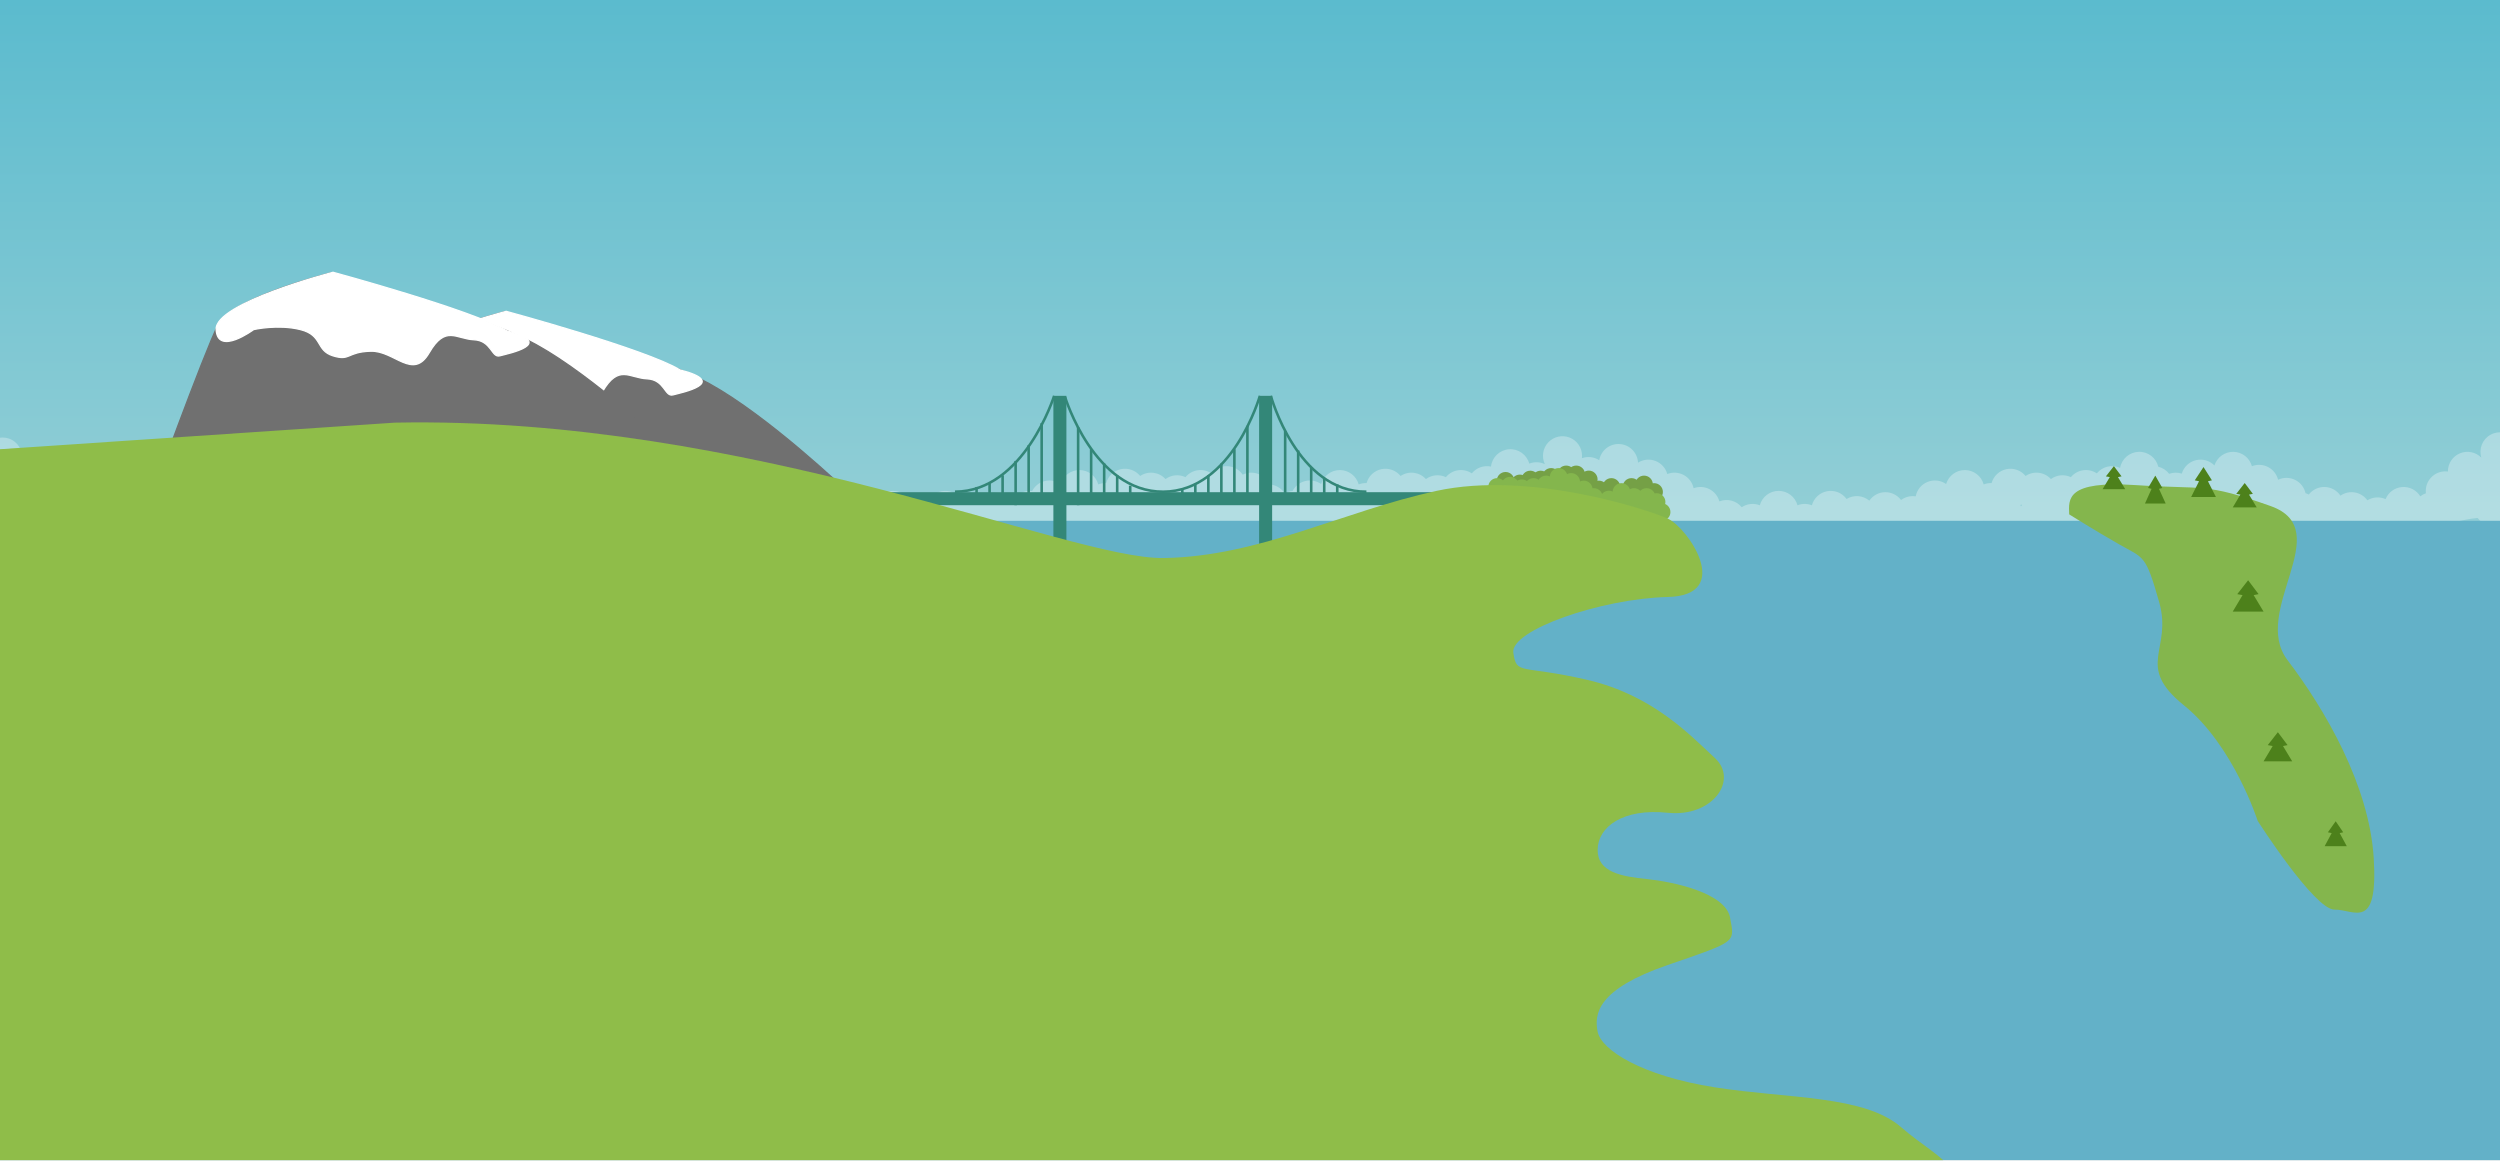
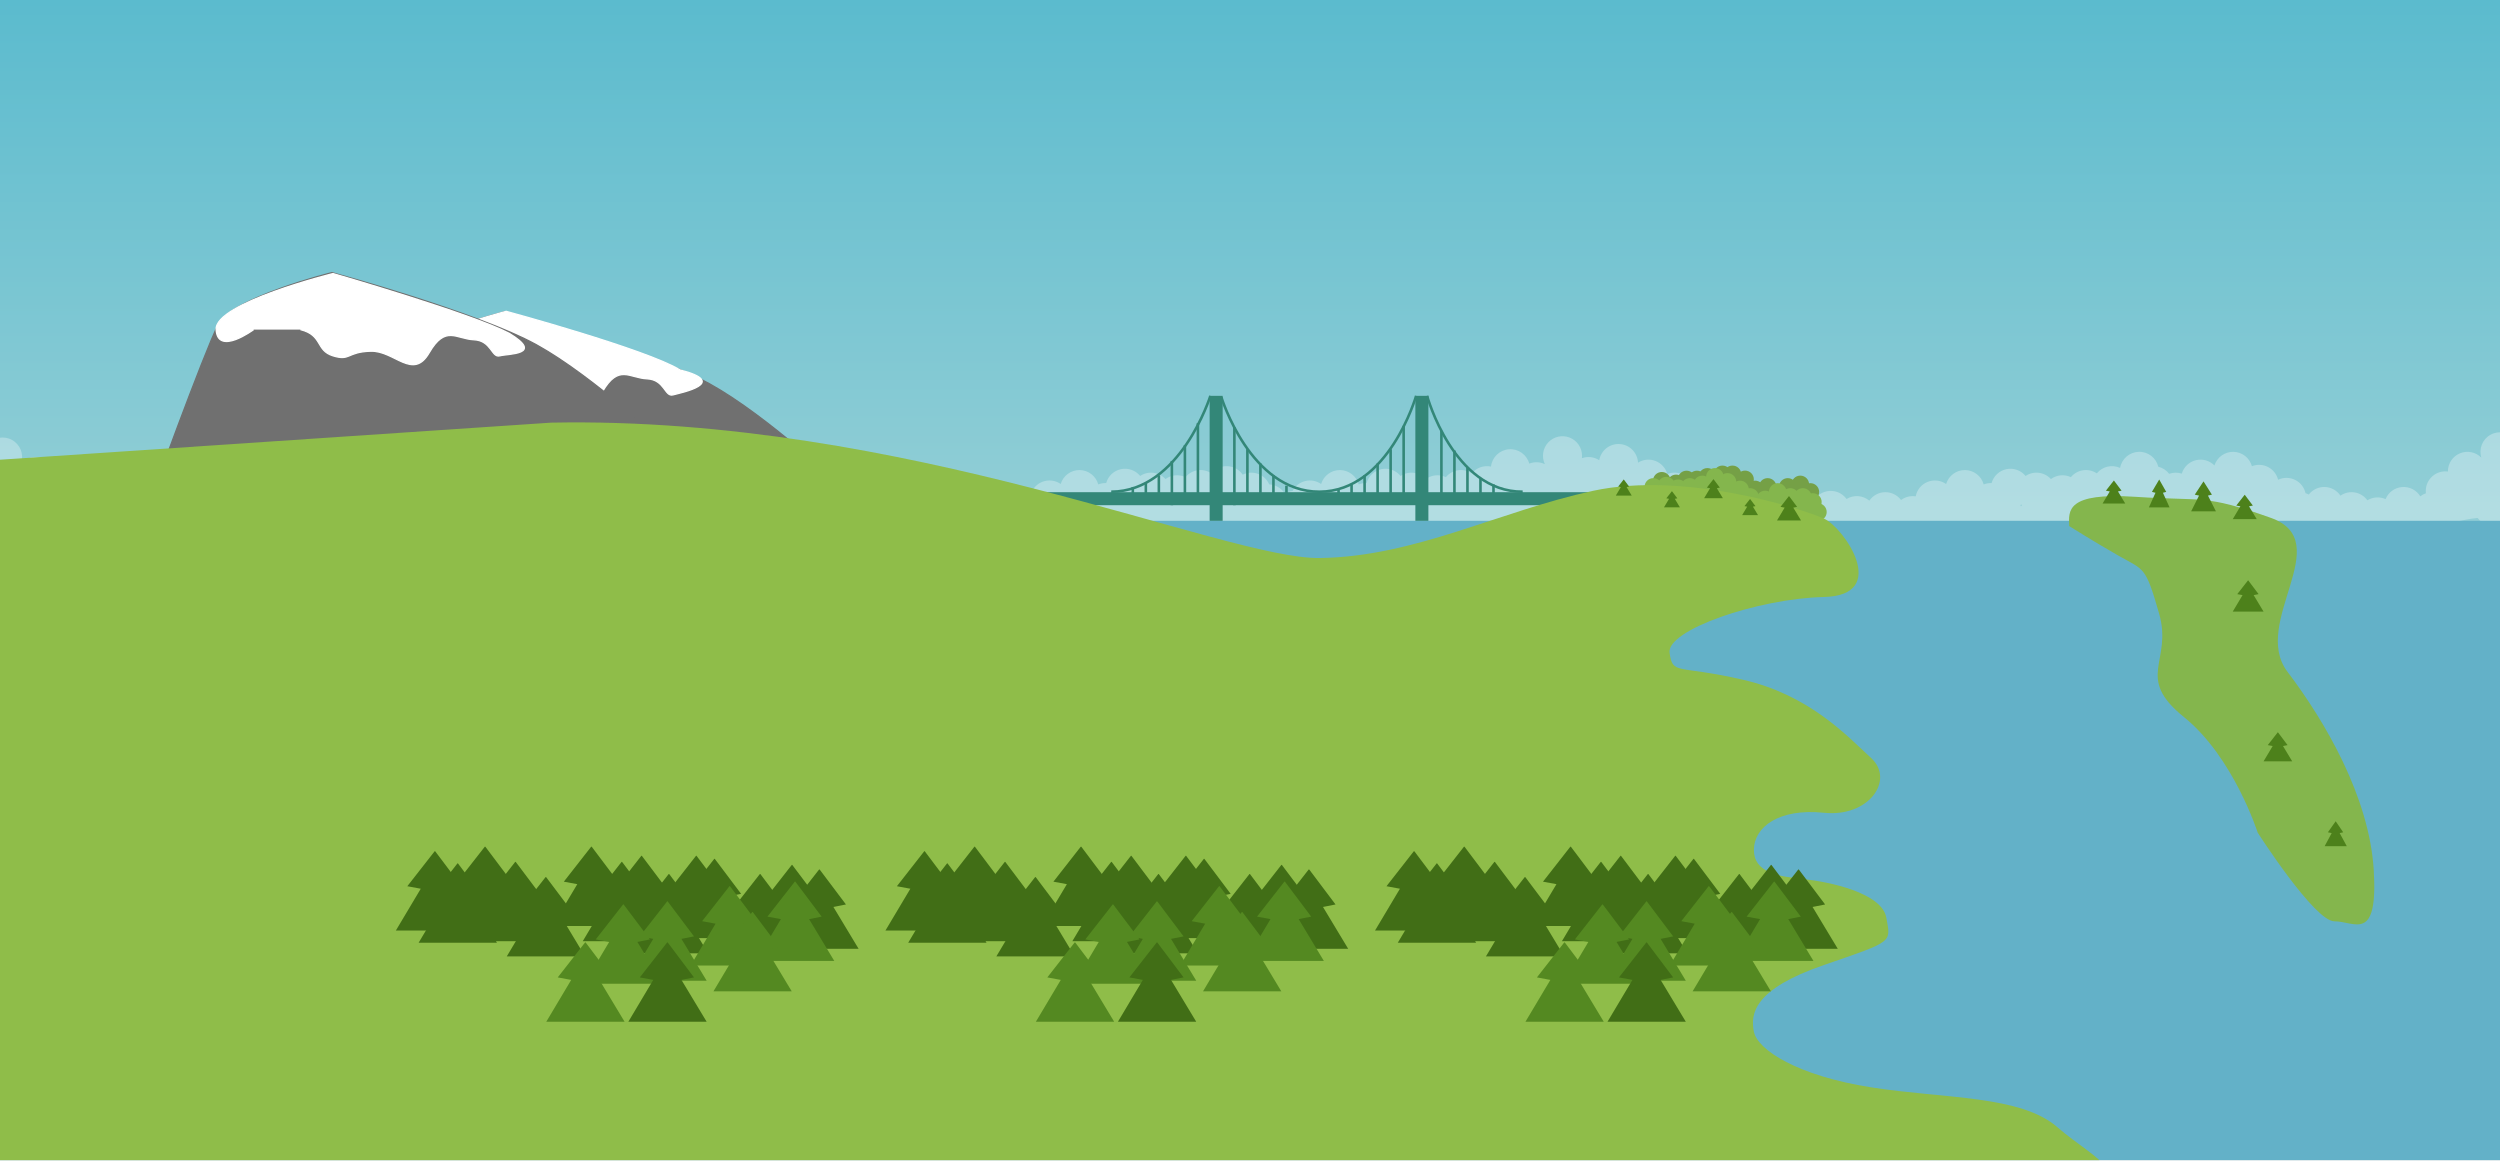
<svg xmlns="http://www.w3.org/2000/svg" viewBox="0 0 1920 891">
  <defs>
-     <style>.a{clip-path:url(#c);}.b{fill:url(#a);}.c{fill:#707070;stroke:#707070;}.d,.e,.m{fill:#fff;}.d{stroke:#fff;}.e{opacity:0.3;}.f{fill:#75a046;}.g{fill:#84b64d;}.h{fill:#63b1c8;}.i{fill:#338778;}.j{fill:none;stroke:#338778;stroke-width:2px;}.k{fill:#8fbd49;}.l{fill:#4d811b;}</style>
+     <style>.a,.k{fill:none;}.b{clip-path:url(#d);}.c{fill:url(#a);}.d{fill:#707070;stroke:#707070;}.e,.f,.q{fill:#fff;}.e{stroke:#fff;}.f{opacity:0.3;}.g{fill:#75a046;}.h{fill:#84b64d;}.i{fill:#63b1c8;}.j{fill:#338778;}.k{stroke:#338778;stroke-width:2px;}.l{fill:#8fbd49;}.m{fill:#4d811b;}.n{clip-path:url(#b);}.o{fill:#416e16;}.p{fill:#548921;}</style>
    <linearGradient id="a" x1="0.5" x2="0.5" y2="1" gradientUnits="objectBoundingBox">
      <stop offset="0" stop-color="#5bbbce" />
      <stop offset="1" stop-color="#c2dfdc" />
    </linearGradient>
-     <clipPath id="c">
+     <clipPath id="b">
+       <rect class="a" width="1112.414" height="134.475" />
+     </clipPath>
+     <clipPath id="d">
      <rect width="1920" height="891" />
    </clipPath>
  </defs>
-   <g id="b" class="a">
-     <rect class="m" width="1920" height="891" />
-     <rect class="b" width="1920" height="742" />
-     <path class="c" d="M466.34,286.22S407.251,229.752,362,204.806,204.95,149.377,204.95,149.377s-76.584,19.013-87.33,39.855-54.2,140.5-54.2,140.5l329.357,18.11Z" transform="translate(183 90)" />
-     <path class="d" d="M256.71,197.122c17.353,4.321,11.57,16.007,25.044,20.156s10.385-2.974,28.85-3.56,32.517,22.75,45.013,1.214,20.763-10.586,34.315-10,13.572,14.058,19.894,12.345,43.78-9.269,5.394-19.2C388.963,182.155,281.754,153.1,281.754,153.1s-90.922,23.477-89.762,44.025,28.8,0,28.8,0S239.357,192.8,256.71,197.122Z" transform="translate(107 86)" />
-     <path class="e" d="M585.054,274.747a15.15,15.15,0,0,1-5.774-.05,15.052,15.052,0,0,1-10.639-1.776,15.007,15.007,0,0,1-22.24-9.535,15.115,15.115,0,0,1-7.33.3,15,15,0,0,1-22.157.824,15.1,15.1,0,0,1-8.444-.236,15,15,0,0,1-20.207-.379A14.954,14.954,0,0,1,482.6,265q-.619,0-1.226-.049a15,15,0,0,1-22.453,4.931,14.956,14.956,0,0,1-8.666-4.23,15.108,15.108,0,0,1-7.622-.3,15.025,15.025,0,0,1-14.678,4.161,15,15,0,0,1-21.48-.076,14.988,14.988,0,0,1-6.334-3.655,14.949,14.949,0,0,1-7.509-3.685,15,15,0,0,1-26.474-2.3,15,15,0,1,1-22.107-20.014,15.009,15.009,0,0,1-6.881-21.55,15,15,0,1,1,26.154-4.761A15,15,0,0,1,389,224c0,.044,0,.088,0,.132a15.018,15.018,0,0,1,16.759,12.173,14.97,14.97,0,0,1,7.406,3.918,14.965,14.965,0,0,1,8.01,4.164,15.023,15.023,0,0,1,14.988-3.734,15,15,0,0,1,21.422-.3,15.039,15.039,0,0,1,11.884,2.4,15,15,0,0,1,23.442-3.639,15.066,15.066,0,0,1,10.29-.379,15,15,0,0,1,20.6.764,15.125,15.125,0,0,1,6.886-.177,15.017,15.017,0,0,1,6.849-4.594,15.024,15.024,0,0,1,16.485-9.523,15,15,0,0,1,21.251-1.471,15.023,15.023,0,0,1,15.065,3.5,15.1,15.1,0,0,1,2.63-.23,14.938,14.938,0,0,1,6.956,1.707,15,15,0,0,1,26.964,4.3q.267-.009.537-.009a14.957,14.957,0,0,1,5.525,1.05,15,15,0,0,1,29.32,6.117,14.891,14.891,0,0,1,4.715,1.542,15.006,15.006,0,0,1,26.832-2.547,15.122,15.122,0,0,1,2.208-.161,14.959,14.959,0,0,1,5.525,1.05,15,15,0,0,1,28.949,0,15.024,15.024,0,0,1,14.736,2.109,15,15,0,0,1,25.581,0,15.121,15.121,0,0,1,2.209-.161,14.962,14.962,0,0,1,5.526,1.051,15,15,0,0,1,28.949,0,15.016,15.016,0,0,1,17.168,4.491,15.027,15.027,0,0,1,13.883-1.492,15.005,15.005,0,0,1,28.949,0,15.057,15.057,0,0,1,11.051,0,15,15,0,0,1,26.631-4.839,15.006,15.006,0,0,1,19.069,2.84,15,15,0,0,1,26.565-1.89,15.121,15.121,0,0,1,2.209-.161,14.962,14.962,0,0,1,5.526,1.051,15,15,0,0,1,28.949,0,15.017,15.017,0,0,1,17.168,4.491,15.027,15.027,0,0,1,13.883-1.492,15.005,15.005,0,0,1,28.949,0,15.057,15.057,0,0,1,11.051,0,15,15,0,0,1,26.631-4.839,15.008,15.008,0,0,1,17.479,1.293,15,15,0,0,1,23.446-1.614A14.976,14.976,0,0,1,1138.021,235a15.161,15.161,0,0,1,1.681.093,15.006,15.006,0,0,1,21.937-5.371,15.005,15.005,0,0,1,28.855.329,14.963,14.963,0,0,1,5.526-1.051c.179,0,.359,0,.537.009a15,15,0,0,1,26.106-5.467,15.005,15.005,0,0,1,19.465,2.377,15.018,15.018,0,0,1,15.327-1.472,15,15,0,0,1,19.923-2.9,15,15,0,0,1,24.027.992,15.014,15.014,0,0,1,20.376,7.485,14.991,14.991,0,0,1,11.883,6.905,14.9,14.9,0,0,1,6.058-1.869,15.005,15.005,0,0,1,21.917-5.334,15.006,15.006,0,0,1,28.856.328,14.958,14.958,0,0,1,5.525-1.05q.269,0,.537.009a15,15,0,0,1,26.107-5.467,15.005,15.005,0,0,1,19.464,2.377,15.017,15.017,0,0,1,15.327-1.472,15,15,0,0,1,19.922-2.905,15.026,15.026,0,0,1,14.736-5.223,15,15,0,0,1,29.381-2.268,15.045,15.045,0,0,1,11.982.406A15,15,0,1,1,1562.021,208a15.158,15.158,0,0,1-.119,1.9,15.031,15.031,0,0,1,13.334,1.552,15,15,0,0,1,29.768,1.871,15.007,15.007,0,0,1,22.49,8.732,15.014,15.014,0,0,1,20.218,10.915,15.016,15.016,0,0,1,19.781,10.085,15.017,15.017,0,0,1,17.169,4.491,15.027,15.027,0,0,1,13.883-1.491,15,15,0,0,1,28.949,0,15.056,15.056,0,0,1,11.051,0,15,15,0,0,1,26.632-4.839,15.009,15.009,0,0,1,17.479,1.293,15,15,0,0,1,24.364-.505,14.936,14.936,0,0,1,9-3,15.111,15.111,0,0,1,2.266.17,15,15,0,0,1,23.353-9.449,15.005,15.005,0,0,1,28.855.328,14.963,14.963,0,0,1,5.526-1.051c.179,0,.359,0,.537.009a15,15,0,0,1,26.106-5.467,15,15,0,0,1,19.464,2.377,15.017,15.017,0,0,1,15.328-1.472,15,15,0,0,1,19.922-2.905,15.014,15.014,0,0,1,17.876-4.189,15,15,0,0,1,29.339-.924,15.01,15.01,0,0,1,8.341,5.457,15.076,15.076,0,0,1,9.7-.16,15,15,0,0,1,25.075-6.244,15.005,15.005,0,0,1,28.782.57,15.014,15.014,0,0,1,20.1,10.391,15.011,15.011,0,0,1,21.068,10.291,14.921,14.921,0,0,1,2.5,1.076,15,15,0,0,1,24.324.852,15,15,0,0,1,20.688,3.552,15.026,15.026,0,0,1,13.963-.91,15.006,15.006,0,0,1,26.67-2.142,14.968,14.968,0,0,1,4.319-2.344,15.157,15.157,0,0,1-.109-1.815,15.012,15.012,0,0,1,17-14.868c0-.044,0-.088,0-.132a15,15,0,0,1,25.674-10.538,15,15,0,1,1,26.156,4.762,15.009,15.009,0,0,1-6.881,21.55,15,15,0,1,1-22.106,20.014A96.525,96.525,0,0,0,2215.021,266a14.991,14.991,0,0,1-12.79-7.16A15.019,15.019,0,0,1,2186.9,260.7a15,15,0,0,1-26.036,3.09,15.007,15.007,0,0,1-20.313-4.449,15.014,15.014,0,0,1-15.675.852A14.976,14.976,0,0,1,2113.021,266q-.483,0-.959-.03a15.006,15.006,0,0,1-22.921-6.272,15.016,15.016,0,0,1-15.756-2.2,15,15,0,0,1-24.007.963,15.012,15.012,0,0,1-16.2.33,15,15,0,0,1-24.8-.714,15.007,15.007,0,0,1-18.379-2.9q.022.41.022.826a15,15,0,0,1-25.5,10.712,15,15,0,0,1-21.17-.169,15,15,0,0,1-23.438,1.538,15,15,0,0,1-22.05-4.873,15,15,0,0,1-26.2-4.85q-.595-.18-1.168-.408a15,15,0,0,1-24.474,7.231,15,15,0,0,1-20,0,15,15,0,0,1-22-2.179,15,15,0,0,1-18.636-.505,15,15,0,0,1-24.521.293,15.033,15.033,0,0,1-13.368,1.16,15,15,0,0,1-28.949,0,15.057,15.057,0,0,1-11.051,0,15,15,0,0,1-26.118,5.509,15.007,15.007,0,0,1-22.832-8.509,15.057,15.057,0,0,1-11.051,0,15,15,0,0,1-23.515,8.021q-.476.03-.959.03a14.971,14.971,0,0,1-11.65-5.552c-.1-.051-.207-.1-.31-.158a15.006,15.006,0,0,1-27.859.552,15.026,15.026,0,0,1-13.823-5.384,15.011,15.011,0,0,1-16.2.331,15,15,0,0,1-24.8-.714,15.008,15.008,0,0,1-18.379-2.9q.022.41.022.825a15,15,0,0,1-25.5,10.712,15,15,0,0,1-21.17-.169,15,15,0,0,1-23.438,1.537,15.011,15.011,0,0,1-16.395.911c-.166.005-.331.008-.5.008a14.931,14.931,0,0,1-8.5-2.639,15.006,15.006,0,0,1-22.553-7.106,15.07,15.07,0,0,1-3.137,2.554,15,15,0,0,1-22.81,3.372,15,15,0,0,1-20,0,15,15,0,0,1-22-2.179,15.011,15.011,0,0,1-16.357,1.074,15,15,0,0,1-23.143,2.637,15,15,0,0,1-19.03,1.628,17.6,17.6,0,0,1-25.577-.259,15.018,15.018,0,0,1-15.327,1.472,15,15,0,0,1-23.209-.1,15,15,0,0,1-18.986-1.874,15.014,15.014,0,0,1-16.371-2.4q-.482.431-1,.82a15,15,0,0,1-22.63,1.583,15.029,15.029,0,0,1-13.516-.392,15,15,0,0,1-25.3-2.534,15,15,0,0,1-22.712-1.869,15.032,15.032,0,0,1-13.368,1.161,15.005,15.005,0,0,1-28.95,0,15.059,15.059,0,0,1-11.051,0,15,15,0,0,1-26.118,5.509,15.006,15.006,0,0,1-22.831-8.509,15.055,15.055,0,0,1-11.051,0,15.005,15.005,0,0,1-27.267,3.889,15.122,15.122,0,0,1-2.208.161,14.934,14.934,0,0,1-6.959-1.709,15.006,15.006,0,0,1-26.458,3.126,15.089,15.089,0,0,1-3.739-3.629,15.032,15.032,0,0,1-13.368,1.161,15,15,0,0,1-28.949,0,15.058,15.058,0,0,1-11.051,0,15,15,0,0,1-26.118,5.509,15.006,15.006,0,0,1-22.831-8.509,15.055,15.055,0,0,1-11.051,0,15.005,15.005,0,0,1-27.267,3.889,15.122,15.122,0,0,1-2.208.161,14.934,14.934,0,0,1-6.959-1.709,15,15,0,0,1-28.955-3.678,14.892,14.892,0,0,1-.56-1.663,15.057,15.057,0,0,1-11.051,0,15,15,0,0,1-27.266,3.889,15.123,15.123,0,0,1-2.209.161,14.936,14.936,0,0,1-6.96-1.709,15.023,15.023,0,0,1-17.209,9.374,15,15,0,0,1-23.906-7.715q-.573.227-1.168.408a15,15,0,0,1-25.218,5.989,15.009,15.009,0,0,1-21.506,6.4Zm1314.125-27.955q.318-.408.662-.792-.237-.265-.462-.542-.354.238-.721.456Q1898.932,246.344,1899.179,246.793Z" transform="translate(-347.021 142)" />
-     <circle class="f" cx="6.752" cy="6.752" r="6.752" transform="translate(1213.443 361.415)" />
-     <circle class="f" cx="6.752" cy="6.752" r="6.752" transform="translate(1221.16 369.132)" />
-     <circle class="g" cx="6.752" cy="6.752" r="6.752" transform="translate(1217.302 374.92)" />
-     <circle class="f" cx="6.752" cy="6.752" r="6.752" transform="translate(1203.797 357.557)" />
-     <circle class="f" cx="6.752" cy="6.752" r="6.752" transform="translate(1196.08 357.557)" />
-     <circle class="f" cx="6.752" cy="6.752" r="6.752" transform="translate(1184.505 359.486)" />
-     <circle class="f" cx="6.752" cy="6.752" r="6.752" transform="translate(1176.505 361.486)" />
-     <circle class="f" cx="6.752" cy="6.752" r="6.752" transform="translate(1168.505 361.486)" />
-     <circle class="f" cx="6.752" cy="6.752" r="6.752" transform="translate(1160.505 364.486)" />
-     <circle class="f" cx="6.752" cy="6.752" r="6.752" transform="translate(1149.505 362.486)" />
-     <circle class="g" cx="6.752" cy="6.752" r="6.752" transform="translate(1209.585 369.132)" />
-     <circle class="g" cx="6.752" cy="6.752" r="6.752" transform="translate(1199.939 371.061)" />
-     <circle class="g" cx="6.752" cy="6.752" r="6.752" transform="translate(1190.292 367.203)" />
-     <circle class="g" cx="6.752" cy="6.752" r="6.752" transform="translate(1199.939 363.345)" />
-     <circle class="g" cx="6.752" cy="6.752" r="6.752" transform="translate(1180.646 365.274)" />
-     <circle class="g" cx="6.752" cy="6.752" r="6.752" transform="translate(1190.292 359.486)" />
-     <circle class="g" cx="6.752" cy="6.752" r="6.752" transform="translate(1171 367.203)" />
-     <circle class="g" cx="6.752" cy="6.752" r="6.752" transform="translate(1162 368.203)" />
-     <circle class="g" cx="6.752" cy="6.752" r="6.752" transform="translate(1153 366.203)" />
-     <circle class="g" cx="6.752" cy="6.752" r="6.752" transform="translate(1143 367.203)" />
-     <circle class="g" cx="6.752" cy="6.752" r="6.752" transform="translate(1261.674 384.566)" />
-     <circle class="g" cx="6.752" cy="6.752" r="6.752" transform="translate(1269.391 386.495)" />
-     <circle class="f" cx="6.752" cy="6.752" r="6.752" transform="translate(1255.886 365.274)" />
-     <circle class="f" cx="6.752" cy="6.752" r="6.752" transform="translate(1263.603 371.061)" />
-     <circle class="g" cx="6.752" cy="6.752" r="6.752" transform="translate(1265.532 378.778)" />
-     <circle class="f" cx="6.752" cy="6.752" r="6.752" transform="translate(1246.24 367.203)" />
-     <circle class="g" cx="6.752" cy="6.752" r="6.752" transform="translate(1252.028 382.637)" />
-     <circle class="g" cx="6.752" cy="6.752" r="6.752" transform="translate(1257.816 374.92)" />
-     <circle class="g" cx="6.752" cy="6.752" r="6.752" transform="translate(1248.169 374.92)" />
-     <circle class="f" cx="6.752" cy="6.752" r="6.752" transform="translate(1230.806 367.203)" />
-     <circle class="g" cx="6.752" cy="6.752" r="6.752" transform="translate(1240.452 380.708)" />
-     <circle class="g" cx="6.752" cy="6.752" r="6.752" transform="translate(1238.523 371.061)" />
-     <circle class="g" cx="6.752" cy="6.752" r="6.752" transform="translate(1228.877 376.849)" />
-     <rect class="h" width="1920" height="680" transform="translate(0 400)" />
-     <path class="c" d="M466.34,286.22S407.251,229.752,362,204.806,204.95,149.377,204.95,149.377s-76.584,19.013-87.33,39.855-54.2,140.5-54.2,140.5l329.357,18.11Z" transform="translate(50 60)" />
-     <path class="i" d="M0,0H420V10H0Z" transform="translate(683 378)" />
-     <path class="i" d="M0,0H120V10H0Z" transform="translate(977 304) rotate(90)" />
-     <path class="i" d="M0,0H120V10H0Z" transform="translate(819 304) rotate(90)" />
-     <path class="j" d="M570,265s22.191,72.855,75.414,72.633S719.59,264,719.59,264" transform="translate(248 40)" />
-     <path class="j" d="M719.59,264s-22.953,73.41-76.176,73.633" transform="translate(90 40)" />
-     <path class="j" d="M570,264s20.191,73.855,73.414,73.633" transform="translate(406 40)" />
-     <path class="i" d="M0,0H60V2H0Z" transform="translate(801 325) rotate(90)" />
-     <path class="i" d="M0,0H40V2H0Z" transform="translate(791 342) rotate(90)" />
-     <path class="i" d="M0,0H34V2H0Z" transform="translate(781 354) rotate(90)" />
-     <path class="i" d="M0,0H20V2H0Z" transform="translate(771 365) rotate(90)" />
-     <path class="i" d="M0,0H14V2H0Z" transform="translate(761 371) rotate(90)" />
-     <path class="i" d="M0,0H6V2H0Z" transform="translate(751 374) rotate(90)" />
-     <path class="i" d="M0,0H60V2H0Z" transform="translate(829 328) rotate(90)" />
-     <path class="i" d="M0,0H36V2H0Z" transform="translate(839 345) rotate(90)" />
-     <path class="i" d="M0,0H24V2H0Z" transform="translate(849 356) rotate(90)" />
-     <path class="i" d="M0,0H18V2H0Z" transform="translate(859 365) rotate(90)" />
-     <path class="i" d="M0,0H6V2H0Z" transform="translate(869 373) rotate(90)" />
-     <path class="i" d="M0,0H60V2H0Z" transform="translate(959 327) rotate(90)" />
-     <path class="i" d="M0,0H36V2H0Z" transform="translate(949 345) rotate(90)" />
-     <path class="i" d="M0,0H24V2H0Z" transform="translate(939 356) rotate(90)" />
-     <path class="i" d="M0,0H16V2H0Z" transform="translate(929 365) rotate(90)" />
-     <path class="i" d="M0,0H8V2H0Z" transform="translate(919 372) rotate(90)" />
-     <path class="i" d="M0,0H6V2H0Z" transform="translate(909 376) rotate(90)" />
-     <path class="i" d="M0,0H50V2H0Z" transform="translate(988 331) rotate(90)" />
-     <path class="i" d="M0,0H34V2H0Z" transform="translate(998 346) rotate(90)" />
-     <path class="i" d="M0,0H24V2H0Z" transform="translate(1008 359) rotate(90)" />
-     <path class="i" d="M0,0H14V2H0Z" transform="translate(1018 367) rotate(90)" />
-     <path class="i" d="M0,0H8V2H0Z" transform="translate(1028 372) rotate(90)" />
-     <path class="k" d="M-195.737-29.647C76.951-34.932,321.406,75.485,394.8,74.328s137.593-36,209.41-51.568,162.1,14.349,177.6,21.291,51.13,58.974,0,60.2-121.134,25.494-118.57,42.892,5.5,8.911,56.542,20.7,79.833,43.182,98.213,60.043-1.649,45.673-36.184,42.082-53.663,10.9-53.819,28.385,18.617,20.53,38.058,22.547,60.267,10.455,63.655,29.688,6.114,17.711-47.893,36.291S725.2,424.311,727.987,438.16s33.414,33.78,90,42.672,114.994,5.9,143.358,30.853,75.387,42.017,0,62.5-357.142,23.375-357.142,23.375H-739V6.895" transform="translate(499 354.239)" />
-     <path class="g" d="M267,109.965c-.461-11.828-2.387-26.023,51.02-22.469s52.234-2.2,103.727,16.109-15.762,80.527,12.93,118.309,62.855,96.031,66.234,152.344-14.887,39.121-30.18,39.258-58.965-68.133-58.965-68.133-18.512-57.988-56.625-88.742-8.5-42.363-19.039-79.328S324.641,144,305.082,132.824,267,109.965,267,109.965Z" transform="translate(1322.131 285.06)" />
-     <path class="l" d="M54.776,223l-6.084,7.782,2.991.554-5.538,9.295h17.4l-5.6-9.295,2.785-.554L54.876,223" transform="translate(1568.636 135.069)" />
-     <path class="l" d="M54.027,223l-5.556,9.424,2.731.671L46.145,244.35h15.89L56.92,233.094l2.544-.671L54.119,223" transform="translate(1601.201 142.35)" />
-     <path class="l" d="M55.59,223l-6.658,10.118,3.273.72-6.061,12.084H65.184l-6.127-12.084,3.048-.72L55.7,223" transform="translate(1636.649 135.778)" />
-     <path class="l" d="M55.287,223l-6.444,8.243,3.168.587-5.866,9.845H64.574l-5.931-9.845,2.95-.587L55.393,223" transform="translate(1668.6 148.025)" />
-     <path class="l" d="M57.887,223,49.61,233.587l4.069.754-7.534,12.645H69.814L62.2,234.34l3.789-.754L58.023,223" transform="translate(1668.6 222.715)" />
-     <path class="l" d="M57.059,223l-7.693,9.84,3.782.7-7,11.753h22l-7.08-11.753,3.522-.7-7.4-9.84" transform="translate(1692.27 339.406)" />
-     <path class="l" d="M54.576,223l-5.943,8.419,2.922.6-5.41,10.056h17l-5.47-10.056,2.721-.6L54.674,223" transform="translate(1739.18 407.785)" />
-     <path class="d" d="M256.71,197.122c17.353,4.321,11.57,16.007,25.044,20.156s10.385-2.974,28.85-3.56,32.517,22.75,45.013,1.214,20.763-10.586,34.315-10,13.572,14.058,19.894,12.345,43.78-9.269,5.394-19.2C388.963,182.155,281.754,153.1,281.754,153.1s-90.922,23.477-89.762,44.025,28.8,0,28.8,0S239.357,192.8,256.71,197.122Z" transform="translate(-26 56)" />
+   <g id="c" class="b">
+     <rect class="q" width="1920" height="891" />
+     <rect class="c" width="1920" height="742" />
+     <path class="d" d="M466.34,286.22S407.251,229.752,362,204.806,204.95,149.377,204.95,149.377s-76.584,19.013-87.33,39.855-54.2,140.5-54.2,140.5l329.357,18.11Z" transform="translate(183 90)" />
+     <path class="e" d="M256.71,197.122c17.353,4.321,11.57,16.007,25.044,20.156s10.385-2.974,28.85-3.56,32.517,22.75,45.013,1.214,20.763-10.586,34.315-10,13.572,14.058,19.894,12.345,43.78-9.269,5.394-19.2C388.963,182.155,281.754,153.1,281.754,153.1s-90.922,23.477-89.762,44.025,28.8,0,28.8,0S239.357,192.8,256.71,197.122Z" transform="translate(107 86)" />
+     <path class="f" d="M585.054,274.747a15.15,15.15,0,0,1-5.774-.05,15.052,15.052,0,0,1-10.639-1.776,15.007,15.007,0,0,1-22.24-9.535,15.115,15.115,0,0,1-7.33.3,15,15,0,0,1-22.157.824,15.1,15.1,0,0,1-8.444-.236,15,15,0,0,1-20.207-.379A14.954,14.954,0,0,1,482.6,265q-.619,0-1.226-.049a15,15,0,0,1-22.453,4.931,14.956,14.956,0,0,1-8.666-4.23,15.108,15.108,0,0,1-7.622-.3,15.025,15.025,0,0,1-14.678,4.161,15,15,0,0,1-21.48-.076,14.988,14.988,0,0,1-6.334-3.655,14.949,14.949,0,0,1-7.509-3.685,15,15,0,0,1-26.474-2.3,15,15,0,1,1-22.107-20.014,15.009,15.009,0,0,1-6.881-21.55,15,15,0,1,1,26.154-4.761A15,15,0,0,1,389,224c0,.044,0,.088,0,.132a15.018,15.018,0,0,1,16.759,12.173,14.97,14.97,0,0,1,7.406,3.918,14.965,14.965,0,0,1,8.01,4.164,15.023,15.023,0,0,1,14.988-3.734,15,15,0,0,1,21.422-.3,15.039,15.039,0,0,1,11.884,2.4,15,15,0,0,1,23.442-3.639,15.066,15.066,0,0,1,10.29-.379,15,15,0,0,1,20.6.764,15.125,15.125,0,0,1,6.886-.177,15.017,15.017,0,0,1,6.849-4.594,15.024,15.024,0,0,1,16.485-9.523,15,15,0,0,1,21.251-1.471,15.023,15.023,0,0,1,15.065,3.5,15.1,15.1,0,0,1,2.63-.23,14.938,14.938,0,0,1,6.956,1.707,15,15,0,0,1,26.964,4.3q.267-.009.537-.009a14.957,14.957,0,0,1,5.525,1.05,15,15,0,0,1,29.32,6.117,14.891,14.891,0,0,1,4.715,1.542,15.006,15.006,0,0,1,26.832-2.547,15.122,15.122,0,0,1,2.208-.161,14.959,14.959,0,0,1,5.525,1.05,15,15,0,0,1,28.949,0,15.024,15.024,0,0,1,14.736,2.109,15,15,0,0,1,25.581,0,15.121,15.121,0,0,1,2.209-.161,14.962,14.962,0,0,1,5.526,1.051,15,15,0,0,1,28.949,0,15.016,15.016,0,0,1,17.168,4.491,15.027,15.027,0,0,1,13.883-1.492,15.005,15.005,0,0,1,28.949,0,15.057,15.057,0,0,1,11.051,0,15,15,0,0,1,26.631-4.839,15.006,15.006,0,0,1,19.069,2.84,15,15,0,0,1,26.565-1.89,15.121,15.121,0,0,1,2.209-.161,14.962,14.962,0,0,1,5.526,1.051,15,15,0,0,1,28.949,0,15.017,15.017,0,0,1,17.168,4.491,15.027,15.027,0,0,1,13.883-1.492,15.005,15.005,0,0,1,28.949,0,15.057,15.057,0,0,1,11.051,0,15,15,0,0,1,26.631-4.839,15.008,15.008,0,0,1,17.479,1.293,15,15,0,0,1,23.446-1.614A14.976,14.976,0,0,1,1138.021,235a15.161,15.161,0,0,1,1.681.093,15.006,15.006,0,0,1,21.937-5.371,15.005,15.005,0,0,1,28.855.329,14.963,14.963,0,0,1,5.526-1.051c.179,0,.359,0,.537.009a15,15,0,0,1,26.106-5.467,15.005,15.005,0,0,1,19.465,2.377,15.018,15.018,0,0,1,15.327-1.472,15,15,0,0,1,19.923-2.9,15,15,0,0,1,24.027.992,15.014,15.014,0,0,1,20.376,7.485,14.991,14.991,0,0,1,11.883,6.905,14.9,14.9,0,0,1,6.058-1.869,15.005,15.005,0,0,1,21.917-5.334,15.006,15.006,0,0,1,28.856.328,14.958,14.958,0,0,1,5.525-1.05q.269,0,.537.009a15,15,0,0,1,26.107-5.467,15.005,15.005,0,0,1,19.464,2.377,15.017,15.017,0,0,1,15.327-1.472,15,15,0,0,1,19.922-2.905,15.026,15.026,0,0,1,14.736-5.223,15,15,0,0,1,29.381-2.268,15.045,15.045,0,0,1,11.982.406A15,15,0,1,1,1562.021,208a15.158,15.158,0,0,1-.119,1.9,15.031,15.031,0,0,1,13.334,1.552,15,15,0,0,1,29.768,1.871,15.007,15.007,0,0,1,22.49,8.732,15.014,15.014,0,0,1,20.218,10.915,15.016,15.016,0,0,1,19.781,10.085,15.017,15.017,0,0,1,17.169,4.491,15.027,15.027,0,0,1,13.883-1.491,15,15,0,0,1,28.949,0,15.056,15.056,0,0,1,11.051,0,15,15,0,0,1,26.632-4.839,15.009,15.009,0,0,1,17.479,1.293,15,15,0,0,1,24.364-.505,14.936,14.936,0,0,1,9-3,15.111,15.111,0,0,1,2.266.17,15,15,0,0,1,23.353-9.449,15.005,15.005,0,0,1,28.855.328,14.963,14.963,0,0,1,5.526-1.051c.179,0,.359,0,.537.009a15,15,0,0,1,26.106-5.467,15,15,0,0,1,19.464,2.377,15.017,15.017,0,0,1,15.328-1.472,15,15,0,0,1,19.922-2.905,15.014,15.014,0,0,1,17.876-4.189,15,15,0,0,1,29.339-.924,15.01,15.01,0,0,1,8.341,5.457,15.076,15.076,0,0,1,9.7-.16,15,15,0,0,1,25.075-6.244,15.005,15.005,0,0,1,28.782.57,15.014,15.014,0,0,1,20.1,10.391,15.011,15.011,0,0,1,21.068,10.291,14.921,14.921,0,0,1,2.5,1.076,15,15,0,0,1,24.324.852,15,15,0,0,1,20.688,3.552,15.026,15.026,0,0,1,13.963-.91,15.006,15.006,0,0,1,26.67-2.142,14.968,14.968,0,0,1,4.319-2.344,15.157,15.157,0,0,1-.109-1.815,15.012,15.012,0,0,1,17-14.868c0-.044,0-.088,0-.132a15,15,0,0,1,25.674-10.538,15,15,0,1,1,26.156,4.762,15.009,15.009,0,0,1-6.881,21.55,15,15,0,1,1-22.106,20.014A96.525,96.525,0,0,0,2215.021,266a14.991,14.991,0,0,1-12.79-7.16A15.019,15.019,0,0,1,2186.9,260.7a15,15,0,0,1-26.036,3.09,15.007,15.007,0,0,1-20.313-4.449,15.014,15.014,0,0,1-15.675.852A14.976,14.976,0,0,1,2113.021,266q-.483,0-.959-.03a15.006,15.006,0,0,1-22.921-6.272,15.016,15.016,0,0,1-15.756-2.2,15,15,0,0,1-24.007.963,15.012,15.012,0,0,1-16.2.33,15,15,0,0,1-24.8-.714,15.007,15.007,0,0,1-18.379-2.9q.022.41.022.826a15,15,0,0,1-25.5,10.712,15,15,0,0,1-21.17-.169,15,15,0,0,1-23.438,1.538,15,15,0,0,1-22.05-4.873,15,15,0,0,1-26.2-4.85q-.595-.18-1.168-.408a15,15,0,0,1-24.474,7.231,15,15,0,0,1-20,0,15,15,0,0,1-22-2.179,15,15,0,0,1-18.636-.505,15,15,0,0,1-24.521.293,15.033,15.033,0,0,1-13.368,1.16,15,15,0,0,1-28.949,0,15.057,15.057,0,0,1-11.051,0,15,15,0,0,1-26.118,5.509,15.007,15.007,0,0,1-22.832-8.509,15.057,15.057,0,0,1-11.051,0,15,15,0,0,1-23.515,8.021q-.476.03-.959.03a14.971,14.971,0,0,1-11.65-5.552c-.1-.051-.207-.1-.31-.158a15.006,15.006,0,0,1-27.859.552,15.026,15.026,0,0,1-13.823-5.384,15.011,15.011,0,0,1-16.2.331,15,15,0,0,1-24.8-.714,15.008,15.008,0,0,1-18.379-2.9q.022.41.022.825a15,15,0,0,1-25.5,10.712,15,15,0,0,1-21.17-.169,15,15,0,0,1-23.438,1.537,15.011,15.011,0,0,1-16.395.911c-.166.005-.331.008-.5.008a14.931,14.931,0,0,1-8.5-2.639,15.006,15.006,0,0,1-22.553-7.106,15.07,15.07,0,0,1-3.137,2.554,15,15,0,0,1-22.81,3.372,15,15,0,0,1-20,0,15,15,0,0,1-22-2.179,15.011,15.011,0,0,1-16.357,1.074,15,15,0,0,1-23.143,2.637,15,15,0,0,1-19.03,1.628,17.6,17.6,0,0,1-25.577-.259,15.018,15.018,0,0,1-15.327,1.472,15,15,0,0,1-23.209-.1,15,15,0,0,1-18.986-1.874,15.014,15.014,0,0,1-16.371-2.4q-.482.431-1,.82a15,15,0,0,1-22.63,1.583,15.029,15.029,0,0,1-13.516-.392,15,15,0,0,1-25.3-2.534,15,15,0,0,1-22.712-1.869,15.032,15.032,0,0,1-13.368,1.161,15.005,15.005,0,0,1-28.95,0,15.059,15.059,0,0,1-11.051,0,15,15,0,0,1-26.118,5.509,15.006,15.006,0,0,1-22.831-8.509,15.055,15.055,0,0,1-11.051,0,15.005,15.005,0,0,1-27.267,3.889,15.122,15.122,0,0,1-2.208.161,14.934,14.934,0,0,1-6.959-1.709,15.006,15.006,0,0,1-26.458,3.126,15.089,15.089,0,0,1-3.739-3.629,15.032,15.032,0,0,1-13.368,1.161,15,15,0,0,1-28.949,0,15.058,15.058,0,0,1-11.051,0,15,15,0,0,1-26.118,5.509,15.006,15.006,0,0,1-22.831-8.509,15.055,15.055,0,0,1-11.051,0,15.005,15.005,0,0,1-27.267,3.889,15.122,15.122,0,0,1-2.208.161,14.934,14.934,0,0,1-6.959-1.709,15,15,0,0,1-28.955-3.678,14.892,14.892,0,0,1-.56-1.663,15.057,15.057,0,0,1-11.051,0,15,15,0,0,1-27.266,3.889,15.123,15.123,0,0,1-2.209.161,14.936,14.936,0,0,1-6.96-1.709,15.023,15.023,0,0,1-17.209,9.374,15,15,0,0,1-23.906-7.715q-.573.227-1.168.408a15,15,0,0,1-25.218,5.989,15.009,15.009,0,0,1-21.506,6.4Zm1314.125-27.955q.318-.408.662-.792-.237-.265-.462-.542-.354.238-.721.456Q1898.932,246.344,1899.179,246.793Z" transform="translate(-347.021 142)" />
+     <circle class="g" cx="6.752" cy="6.752" r="6.752" transform="translate(1333.443 361.415)" />
+     <circle class="g" cx="6.752" cy="6.752" r="6.752" transform="translate(1341.16 369.132)" />
+     <circle class="h" cx="6.752" cy="6.752" r="6.752" transform="translate(1337.302 374.92)" />
+     <circle class="g" cx="6.752" cy="6.752" r="6.752" transform="translate(1323.797 357.557)" />
+     <circle class="g" cx="6.752" cy="6.752" r="6.752" transform="translate(1316.08 357.557)" />
+     <circle class="g" cx="6.752" cy="6.752" r="6.752" transform="translate(1304.505 359.486)" />
+     <circle class="g" cx="6.752" cy="6.752" r="6.752" transform="translate(1296.505 361.486)" />
+     <circle class="g" cx="6.752" cy="6.752" r="6.752" transform="translate(1288.505 361.486)" />
+     <circle class="g" cx="6.752" cy="6.752" r="6.752" transform="translate(1280.505 364.486)" />
+     <circle class="g" cx="6.752" cy="6.752" r="6.752" transform="translate(1269.505 362.486)" />
+     <circle class="h" cx="6.752" cy="6.752" r="6.752" transform="translate(1329.585 369.132)" />
+     <circle class="h" cx="6.752" cy="6.752" r="6.752" transform="translate(1319.939 371.061)" />
+     <circle class="h" cx="6.752" cy="6.752" r="6.752" transform="translate(1310.292 367.203)" />
+     <circle class="h" cx="6.752" cy="6.752" r="6.752" transform="translate(1319.939 363.345)" />
+     <circle class="h" cx="6.752" cy="6.752" r="6.752" transform="translate(1300.646 365.274)" />
+     <circle class="h" cx="6.752" cy="6.752" r="6.752" transform="translate(1310.292 359.486)" />
+     <circle class="h" cx="6.752" cy="6.752" r="6.752" transform="translate(1291 367.203)" />
+     <circle class="h" cx="6.752" cy="6.752" r="6.752" transform="translate(1282 368.203)" />
+     <circle class="h" cx="6.752" cy="6.752" r="6.752" transform="translate(1273 366.203)" />
+     <circle class="h" cx="6.752" cy="6.752" r="6.752" transform="translate(1263 367.203)" />
+     <circle class="h" cx="6.752" cy="6.752" r="6.752" transform="translate(1381.674 384.566)" />
+     <circle class="h" cx="6.752" cy="6.752" r="6.752" transform="translate(1389.391 386.495)" />
+     <circle class="g" cx="6.752" cy="6.752" r="6.752" transform="translate(1375.886 365.274)" />
+     <circle class="g" cx="6.752" cy="6.752" r="6.752" transform="translate(1383.603 371.061)" />
+     <circle class="h" cx="6.752" cy="6.752" r="6.752" transform="translate(1385.532 378.778)" />
+     <circle class="g" cx="6.752" cy="6.752" r="6.752" transform="translate(1366.24 367.203)" />
+     <circle class="h" cx="6.752" cy="6.752" r="6.752" transform="translate(1372.028 382.637)" />
+     <circle class="h" cx="6.752" cy="6.752" r="6.752" transform="translate(1377.816 374.92)" />
+     <circle class="h" cx="6.752" cy="6.752" r="6.752" transform="translate(1368.169 374.92)" />
+     <circle class="g" cx="6.752" cy="6.752" r="6.752" transform="translate(1350.806 367.203)" />
+     <circle class="h" cx="6.752" cy="6.752" r="6.752" transform="translate(1360.452 380.708)" />
+     <circle class="h" cx="6.752" cy="6.752" r="6.752" transform="translate(1358.523 371.061)" />
+     <circle class="h" cx="6.752" cy="6.752" r="6.752" transform="translate(1348.877 376.849)" />
+     <path class="i" d="M0,0H1920V680H0Z" transform="translate(0 400)" />
+     <path class="d" d="M466.34,286.22S407.251,229.752,362,204.806,204.95,149.377,204.95,149.377s-76.584,19.013-87.33,39.855-54.2,140.5-54.2,140.5l329.357,18.11Z" transform="translate(50 60)" />
+     <path class="j" d="M0,0H420V10H0Z" transform="translate(803 378)" />
+     <path class="j" d="M0,0H96V10H0Z" transform="translate(1097 304) rotate(90)" />
+     <path class="j" d="M0,0H96V10H0Z" transform="translate(939 304) rotate(90)" />
+     <path class="k" d="M570,265s22.191,72.855,75.414,72.633S719.59,264,719.59,264" transform="translate(368 40)" />
+     <path class="k" d="M719.59,264s-22.953,73.41-76.176,73.633" transform="translate(210 40)" />
+     <path class="k" d="M570,264s20.191,73.855,73.414,73.633" transform="translate(526 40)" />
+     <path class="j" d="M0,0H60V2H0Z" transform="translate(921 325) rotate(90)" />
+     <path class="j" d="M0,0H40V2H0Z" transform="translate(911 342) rotate(90)" />
+     <path class="j" d="M0,0H34V2H0Z" transform="translate(901 354) rotate(90)" />
+     <path class="j" d="M0,0H20V2H0Z" transform="translate(891 365) rotate(90)" />
+     <path class="j" d="M0,0H14V2H0Z" transform="translate(881 371) rotate(90)" />
+     <path class="j" d="M0,0H6V2H0Z" transform="translate(871 374) rotate(90)" />
+     <path class="j" d="M0,0H60V2H0Z" transform="translate(949 328) rotate(90)" />
+     <path class="j" d="M0,0H36V2H0Z" transform="translate(959 345) rotate(90)" />
+     <path class="j" d="M0,0H24V2H0Z" transform="translate(969 356) rotate(90)" />
+     <path class="j" d="M0,0H18V2H0Z" transform="translate(979 365) rotate(90)" />
+     <path class="j" d="M0,0H6V2H0Z" transform="translate(989 373) rotate(90)" />
+     <path class="j" d="M0,0H60V2H0Z" transform="translate(1079 327) rotate(90)" />
+     <path class="j" d="M0,0H36V2H0Z" transform="translate(1069 345) rotate(90)" />
+     <path class="j" d="M0,0H24V2H0Z" transform="translate(1059 356) rotate(90)" />
+     <path class="j" d="M0,0H16V2H0Z" transform="translate(1049 365) rotate(90)" />
+     <path class="j" d="M0,0H8V2H0Z" transform="translate(1039 372) rotate(90)" />
+     <path class="j" d="M0,0H6V2H0Z" transform="translate(1029 376) rotate(90)" />
+     <path class="j" d="M0,0H50V2H0Z" transform="translate(1108 331) rotate(90)" />
+     <path class="j" d="M0,0H34V2H0Z" transform="translate(1118 346) rotate(90)" />
+     <path class="j" d="M0,0H24V2H0Z" transform="translate(1128 359) rotate(90)" />
+     <path class="j" d="M0,0H14V2H0Z" transform="translate(1138 367) rotate(90)" />
+     <path class="j" d="M0,0H8V2H0Z" transform="translate(1148 372) rotate(90)" />
+     <path class="l" d="M-195.737-29.647C76.951-34.932,321.406,75.485,394.8,74.328s137.593-36,209.41-51.568,162.1,14.349,177.6,21.291,51.13,58.974,0,60.2-121.134,25.494-118.57,42.892,5.5,8.911,56.542,20.7,79.833,43.182,98.213,60.043-1.649,45.673-36.184,42.082-53.663,10.9-53.819,28.385,18.617,20.53,38.058,22.547,60.267,10.455,63.655,29.688,6.114,17.711-47.893,36.291S725.2,424.311,727.987,438.16s33.414,33.78,90,42.672,114.994,5.9,143.358,30.853,75.387,42.017,0,62.5-357.142,23.375-357.142,23.375H-739V6.895" transform="translate(619 354.239)" />
+     <path class="h" d="M267,109.965c-.461-11.828-2.387-26.023,51.02-22.469s52.234-2.2,103.727,16.109-15.762,80.527,12.93,118.309,62.855,96.031,66.234,152.344-14.887,39.121-30.18,39.258-58.965-68.133-58.965-68.133-18.512-57.988-56.625-88.742-8.5-42.363-19.039-79.328S324.641,144,305.082,132.824,267,109.965,267,109.965Z" transform="translate(1322.131 294.06)" />
+     <path class="m" d="M54.776,223l-6.084,7.782,2.991.554-5.538,9.295h17.4l-5.6-9.295,2.785-.554L54.876,223" transform="translate(1568.636 146.069)" />
+     <path class="m" d="M54.027,223l-5.556,9.424,2.731.671L46.145,244.35h15.89L56.92,233.094l2.544-.671L54.119,223" transform="translate(1604.201 145.35)" />
+     <path class="m" d="M55.59,223l-6.658,10.118,3.273.72-6.061,12.084H65.184l-6.127-12.084,3.048-.72L55.7,223" transform="translate(1636.649 146.778)" />
+     <path class="m" d="M55.287,223l-6.444,8.243,3.168.587-5.866,9.845H64.574l-5.931-9.845,2.95-.587L55.393,223" transform="translate(1668.6 157.025)" />
+     <path class="m" d="M55.287,223l-6.444,8.243,3.168.587-5.866,9.845H64.574l-5.931-9.845,2.95-.587L55.393,223" transform="translate(1318.6 158.025)" />
+     <path class="m" d="M53.3,223l-5.042,6.45,2.479.459-4.59,7.7h14.42l-4.641-7.7,2.309-.459L53.381,223" transform="translate(1262.61 145.025)" />
+     <path class="m" d="M52.214,223l-4.278,5.473,2.1.39L46.145,235.4H58.38l-3.938-6.536,1.959-.39L52.285,223" transform="translate(1194.794 145.238)" />
+     <path class="m" d="M52.214,223l-4.278,5.473,2.1.39L46.145,235.4H58.38l-3.938-6.536,1.959-.39L52.285,223" transform="translate(1291.794 160.238)" />
+     <path class="m" d="M52.214,223l-4.278,5.473,2.1.39L46.145,235.4H58.38l-3.938-6.536,1.959-.39L52.285,223" transform="translate(1231.794 154.238)" />
+     <path class="m" d="M57.887,223,49.61,233.587l4.069.754-7.534,12.645H69.814L62.2,234.34l3.789-.754L58.023,223" transform="translate(1668.6 222.715)" />
+     <path class="m" d="M57.059,223l-7.693,9.84,3.782.7-7,11.753h22l-7.08-11.753,3.522-.7-7.4-9.84" transform="translate(1692.27 339.406)" />
+     <path class="m" d="M54.576,223l-5.943,8.419,2.922.6-5.41,10.056h17l-5.47-10.056,2.721-.6L54.674,223" transform="translate(1739.18 407.785)" />
+     <path class="e" d="M256.71,197.122c17.353,4.321,11.57,16.007,25.044,20.156s10.385-2.974,28.85-3.56,32.517,22.75,45.013,1.214,20.763-10.586,34.315-10,13.572,14.058,19.894,12.345,34.39-.7,7.394-17.2C388.826,185.024,281.754,154.1,281.754,154.1s-90.922,22.477-89.762,43.025,28.8,0,28.8,0" transform="translate(-26 56)" />
+     <g class="n" transform="translate(304 650.225)">
+       <g transform="translate(-1037 -658.225)">
+         <path class="o" d="M75.984,223,54.951,249.9l10.34,1.915L46.145,283.95h60.148L86.935,251.818l9.63-1.915L76.33,223" transform="translate(1286.121 452.731)" />
+         <path class="o" d="M75.984,223,54.951,249.9l10.34,1.915L46.145,283.95h60.148L86.935,251.818l9.63-1.915L76.33,223" transform="translate(1265.114 449.229)" />
+         <path class="o" d="M75.984,223,54.951,249.9l10.34,1.915L46.145,283.95h60.148L86.935,251.818l9.63-1.915L76.33,223" transform="translate(1240.606 456.232)" />
+         <path class="o" d="M75.984,223,54.951,249.9l10.34,1.915L46.145,283.95h60.148L86.935,251.818l9.63-1.915L76.33,223" transform="translate(1205.594 444.561)" />
+         <path class="o" d="M75.984,223,54.951,249.9l10.34,1.915L46.145,283.95h60.148L86.935,251.818l9.63-1.915L76.33,223" transform="translate(1170.582 456.232)" />
+         <path class="o" d="M75.984,223,54.951,249.9l10.34,1.915L46.145,283.95h60.148L86.935,251.818l9.63-1.915L76.33,223" transform="translate(1191.589 442.227)" />
+         <path class="o" d="M75.984,223,54.951,249.9l10.34,1.915L46.145,283.95h60.148L86.935,251.818l9.63-1.915L76.33,223" transform="translate(1149.575 442.227)" />
+         <path class="p" d="M75.984,223,54.951,249.9l10.34,1.915L46.145,283.95h60.148L86.935,251.818l9.63-1.915L76.33,223" transform="translate(1217.265 465.568)" />
+         <path class="p" d="M75.984,223,54.951,249.9l10.34,1.915L46.145,283.95h60.148L86.935,251.818l9.63-1.915L76.33,223" transform="translate(1267.448 462.067)" />
+         <path class="p" d="M75.984,223,54.951,249.9l10.34,1.915L46.145,283.95h60.148L86.935,251.818l9.63-1.915L76.33,223" transform="translate(1234.771 485.408)" />
+         <path class="o" d="M75.984,223,54.951,249.9l10.34,1.915L46.145,283.95h60.148L86.935,251.818l9.63-1.915L76.33,223" transform="translate(1134.404 446.895)" />
+         <path class="o" d="M75.984,223,54.951,249.9l10.34,1.915L46.145,283.95h60.148L86.935,251.818l9.63-1.915L76.33,223" transform="translate(1111.062 435.225)" />
+         <path class="o" d="M75.984,223,54.951,249.9l10.34,1.915L46.145,283.95h60.148L86.935,251.818l9.63-1.915L76.33,223" transform="translate(1076.051 458.566)" />
+         <path class="o" d="M75.984,223,54.951,249.9l10.34,1.915L46.145,283.95h60.148L86.935,251.818l9.63-1.915L76.33,223" transform="translate(1052.71 446.895)" />
+         <path class="o" d="M75.984,223,54.951,249.9l10.34,1.915L46.145,283.95h60.148L86.935,251.818l9.63-1.915L76.33,223" transform="translate(1029.368 435.225)" />
+         <path class="o" d="M75.984,223,54.951,249.9l10.34,1.915L46.145,283.95h60.148L86.935,251.818l9.63-1.915L76.33,223" transform="translate(1008.361 448.062)" />
+         <path class="o" d="M75.984,223,54.951,249.9l10.34,1.915L46.145,283.95h60.148L86.935,251.818l9.63-1.915L76.33,223" transform="translate(990.855 438.726)" />
+         <path class="p" d="M75.984,223,54.951,249.9l10.34,1.915L46.145,283.95h60.148L86.935,251.818l9.63-1.915L76.33,223" transform="translate(1169.415 477.239)" />
+         <path class="p" d="M75.984,223,54.951,249.9l10.34,1.915L46.145,283.95h60.148L86.935,251.818l9.63-1.915L76.33,223" transform="translate(1106.394 508.749)" />
+         <path class="p" d="M75.984,223,54.951,249.9l10.34,1.915L46.145,283.95h60.148L86.935,251.818l9.63-1.915L76.33,223" transform="translate(1135.571 479.573)" />
+         <path class="o" d="M75.984,223,54.951,249.9l10.34,1.915L46.145,283.95h60.148L86.935,251.818l9.63-1.915L76.33,223" transform="translate(1169.415 508.749)" />
+       </g>
+       <g transform="translate(-661 -658.225)">
+         <path class="o" d="M75.984,223,54.951,249.9l10.34,1.915L46.145,283.95h60.148L86.935,251.818l9.63-1.915L76.33,223" transform="translate(1286.121 452.731)" />
+         <path class="o" d="M75.984,223,54.951,249.9l10.34,1.915L46.145,283.95h60.148L86.935,251.818l9.63-1.915L76.33,223" transform="translate(1265.114 449.229)" />
+         <path class="o" d="M75.984,223,54.951,249.9l10.34,1.915L46.145,283.95h60.148L86.935,251.818l9.63-1.915L76.33,223" transform="translate(1240.606 456.232)" />
+         <path class="o" d="M75.984,223,54.951,249.9l10.34,1.915L46.145,283.95h60.148L86.935,251.818l9.63-1.915L76.33,223" transform="translate(1205.594 444.561)" />
+         <path class="o" d="M75.984,223,54.951,249.9l10.34,1.915L46.145,283.95h60.148L86.935,251.818l9.63-1.915L76.33,223" transform="translate(1170.582 456.232)" />
+         <path class="o" d="M75.984,223,54.951,249.9l10.34,1.915L46.145,283.95h60.148L86.935,251.818l9.63-1.915L76.33,223" transform="translate(1191.589 442.227)" />
+         <path class="o" d="M75.984,223,54.951,249.9l10.34,1.915L46.145,283.95h60.148L86.935,251.818l9.63-1.915L76.33,223" transform="translate(1149.575 442.227)" />
+         <path class="p" d="M75.984,223,54.951,249.9l10.34,1.915L46.145,283.95h60.148L86.935,251.818l9.63-1.915L76.33,223" transform="translate(1217.265 465.568)" />
+         <path class="p" d="M75.984,223,54.951,249.9l10.34,1.915L46.145,283.95h60.148L86.935,251.818l9.63-1.915L76.33,223" transform="translate(1267.448 462.067)" />
+         <path class="p" d="M75.984,223,54.951,249.9l10.34,1.915L46.145,283.95h60.148L86.935,251.818l9.63-1.915L76.33,223" transform="translate(1234.771 485.408)" />
+         <path class="o" d="M75.984,223,54.951,249.9l10.34,1.915L46.145,283.95h60.148L86.935,251.818l9.63-1.915L76.33,223" transform="translate(1134.404 446.895)" />
+         <path class="o" d="M75.984,223,54.951,249.9l10.34,1.915L46.145,283.95h60.148L86.935,251.818l9.63-1.915L76.33,223" transform="translate(1111.062 435.225)" />
+         <path class="o" d="M75.984,223,54.951,249.9l10.34,1.915L46.145,283.95h60.148L86.935,251.818l9.63-1.915L76.33,223" transform="translate(1076.051 458.566)" />
+         <path class="o" d="M75.984,223,54.951,249.9l10.34,1.915L46.145,283.95h60.148L86.935,251.818l9.63-1.915L76.33,223" transform="translate(1052.71 446.895)" />
+         <path class="o" d="M75.984,223,54.951,249.9l10.34,1.915L46.145,283.95h60.148L86.935,251.818l9.63-1.915L76.33,223" transform="translate(1029.368 435.225)" />
+         <path class="o" d="M75.984,223,54.951,249.9l10.34,1.915L46.145,283.95h60.148L86.935,251.818l9.63-1.915L76.33,223" transform="translate(1008.361 448.062)" />
+         <path class="o" d="M75.984,223,54.951,249.9l10.34,1.915L46.145,283.95h60.148L86.935,251.818l9.63-1.915L76.33,223" transform="translate(990.855 438.726)" />
+         <path class="p" d="M75.984,223,54.951,249.9l10.34,1.915L46.145,283.95h60.148L86.935,251.818l9.63-1.915L76.33,223" transform="translate(1169.415 477.239)" />
+         <path class="p" d="M75.984,223,54.951,249.9l10.34,1.915L46.145,283.95h60.148L86.935,251.818l9.63-1.915L76.33,223" transform="translate(1106.394 508.749)" />
+         <path class="p" d="M75.984,223,54.951,249.9l10.34,1.915L46.145,283.95h60.148L86.935,251.818l9.63-1.915L76.33,223" transform="translate(1135.571 479.573)" />
+         <path class="o" d="M75.984,223,54.951,249.9l10.34,1.915L46.145,283.95h60.148L86.935,251.818l9.63-1.915L76.33,223" transform="translate(1169.415 508.749)" />
+       </g>
+       <g transform="translate(-285 -658.225)">
+         <path class="o" d="M75.984,223,54.951,249.9l10.34,1.915L46.145,283.95h60.148L86.935,251.818l9.63-1.915L76.33,223" transform="translate(1286.121 452.731)" />
+         <path class="o" d="M75.984,223,54.951,249.9l10.34,1.915L46.145,283.95h60.148L86.935,251.818l9.63-1.915L76.33,223" transform="translate(1265.114 449.229)" />
+         <path class="o" d="M75.984,223,54.951,249.9l10.34,1.915L46.145,283.95h60.148L86.935,251.818l9.63-1.915L76.33,223" transform="translate(1240.606 456.232)" />
+         <path class="o" d="M75.984,223,54.951,249.9l10.34,1.915L46.145,283.95h60.148L86.935,251.818l9.63-1.915L76.33,223" transform="translate(1205.594 444.561)" />
+         <path class="o" d="M75.984,223,54.951,249.9l10.34,1.915L46.145,283.95h60.148L86.935,251.818l9.63-1.915L76.33,223" transform="translate(1170.582 456.232)" />
+         <path class="o" d="M75.984,223,54.951,249.9l10.34,1.915L46.145,283.95h60.148L86.935,251.818l9.63-1.915L76.33,223" transform="translate(1191.589 442.227)" />
+         <path class="o" d="M75.984,223,54.951,249.9l10.34,1.915L46.145,283.95h60.148L86.935,251.818l9.63-1.915L76.33,223" transform="translate(1149.575 442.227)" />
+         <path class="p" d="M75.984,223,54.951,249.9l10.34,1.915L46.145,283.95h60.148L86.935,251.818l9.63-1.915L76.33,223" transform="translate(1217.265 465.568)" />
+         <path class="p" d="M75.984,223,54.951,249.9l10.34,1.915L46.145,283.95h60.148L86.935,251.818l9.63-1.915L76.33,223" transform="translate(1267.448 462.067)" />
+         <path class="p" d="M75.984,223,54.951,249.9l10.34,1.915L46.145,283.95h60.148L86.935,251.818l9.63-1.915L76.33,223" transform="translate(1234.771 485.408)" />
+         <path class="o" d="M75.984,223,54.951,249.9l10.34,1.915L46.145,283.95h60.148L86.935,251.818l9.63-1.915L76.33,223" transform="translate(1134.404 446.895)" />
+         <path class="o" d="M75.984,223,54.951,249.9l10.34,1.915L46.145,283.95h60.148L86.935,251.818l9.63-1.915L76.33,223" transform="translate(1111.062 435.225)" />
+         <path class="o" d="M75.984,223,54.951,249.9l10.34,1.915L46.145,283.95h60.148L86.935,251.818l9.63-1.915L76.33,223" transform="translate(1076.051 458.566)" />
+         <path class="o" d="M75.984,223,54.951,249.9l10.34,1.915L46.145,283.95h60.148L86.935,251.818l9.63-1.915L76.33,223" transform="translate(1052.71 446.895)" />
+         <path class="o" d="M75.984,223,54.951,249.9l10.34,1.915L46.145,283.95h60.148L86.935,251.818l9.63-1.915L76.33,223" transform="translate(1029.368 435.225)" />
+         <path class="o" d="M75.984,223,54.951,249.9l10.34,1.915L46.145,283.95h60.148L86.935,251.818l9.63-1.915L76.33,223" transform="translate(1008.361 448.062)" />
+         <path class="o" d="M75.984,223,54.951,249.9l10.34,1.915L46.145,283.95h60.148L86.935,251.818l9.63-1.915L76.33,223" transform="translate(990.855 438.726)" />
+         <path class="p" d="M75.984,223,54.951,249.9l10.34,1.915L46.145,283.95h60.148L86.935,251.818l9.63-1.915L76.33,223" transform="translate(1169.415 477.239)" />
+         <path class="p" d="M75.984,223,54.951,249.9l10.34,1.915L46.145,283.95h60.148L86.935,251.818l9.63-1.915L76.33,223" transform="translate(1106.394 508.749)" />
+         <path class="p" d="M75.984,223,54.951,249.9l10.34,1.915L46.145,283.95h60.148L86.935,251.818l9.63-1.915L76.33,223" transform="translate(1135.571 479.573)" />
+         <path class="o" d="M75.984,223,54.951,249.9l10.34,1.915L46.145,283.95h60.148L86.935,251.818l9.63-1.915L76.33,223" transform="translate(1169.415 508.749)" />
+       </g>
+     </g>
  </g>
</svg>
